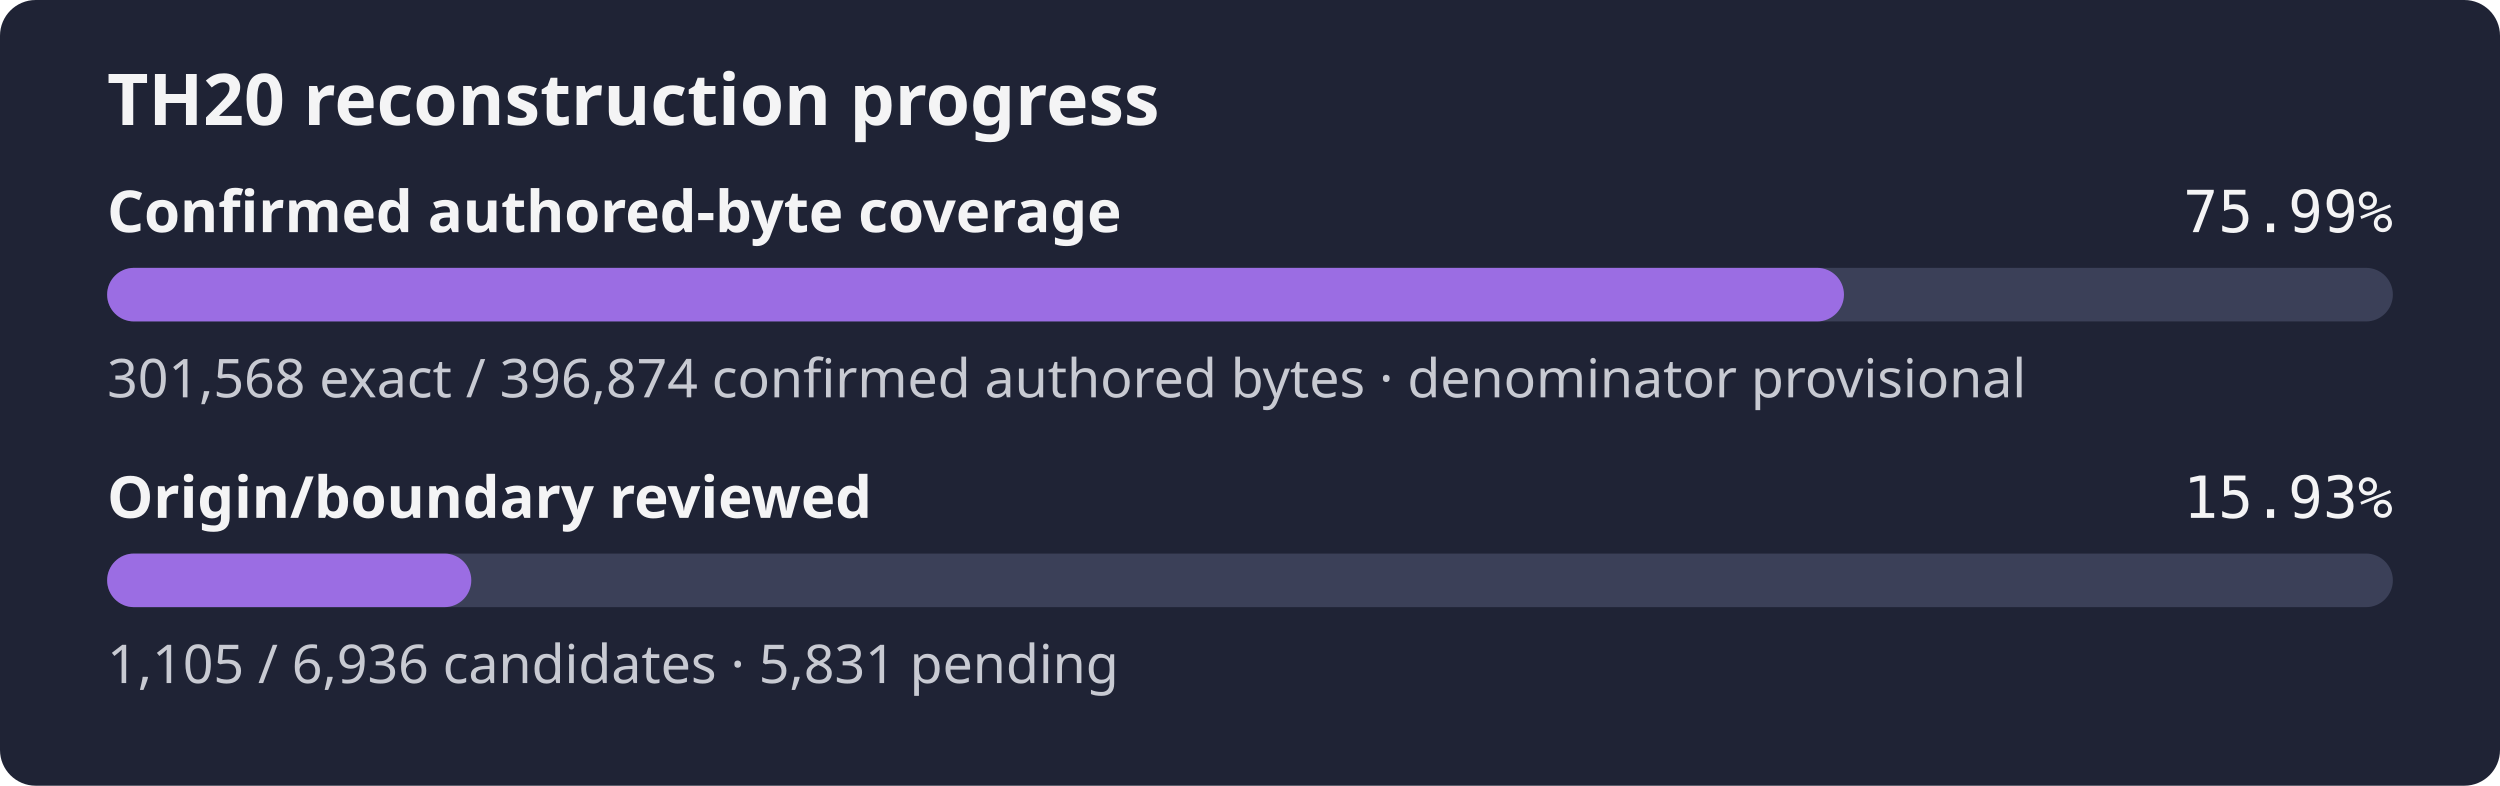
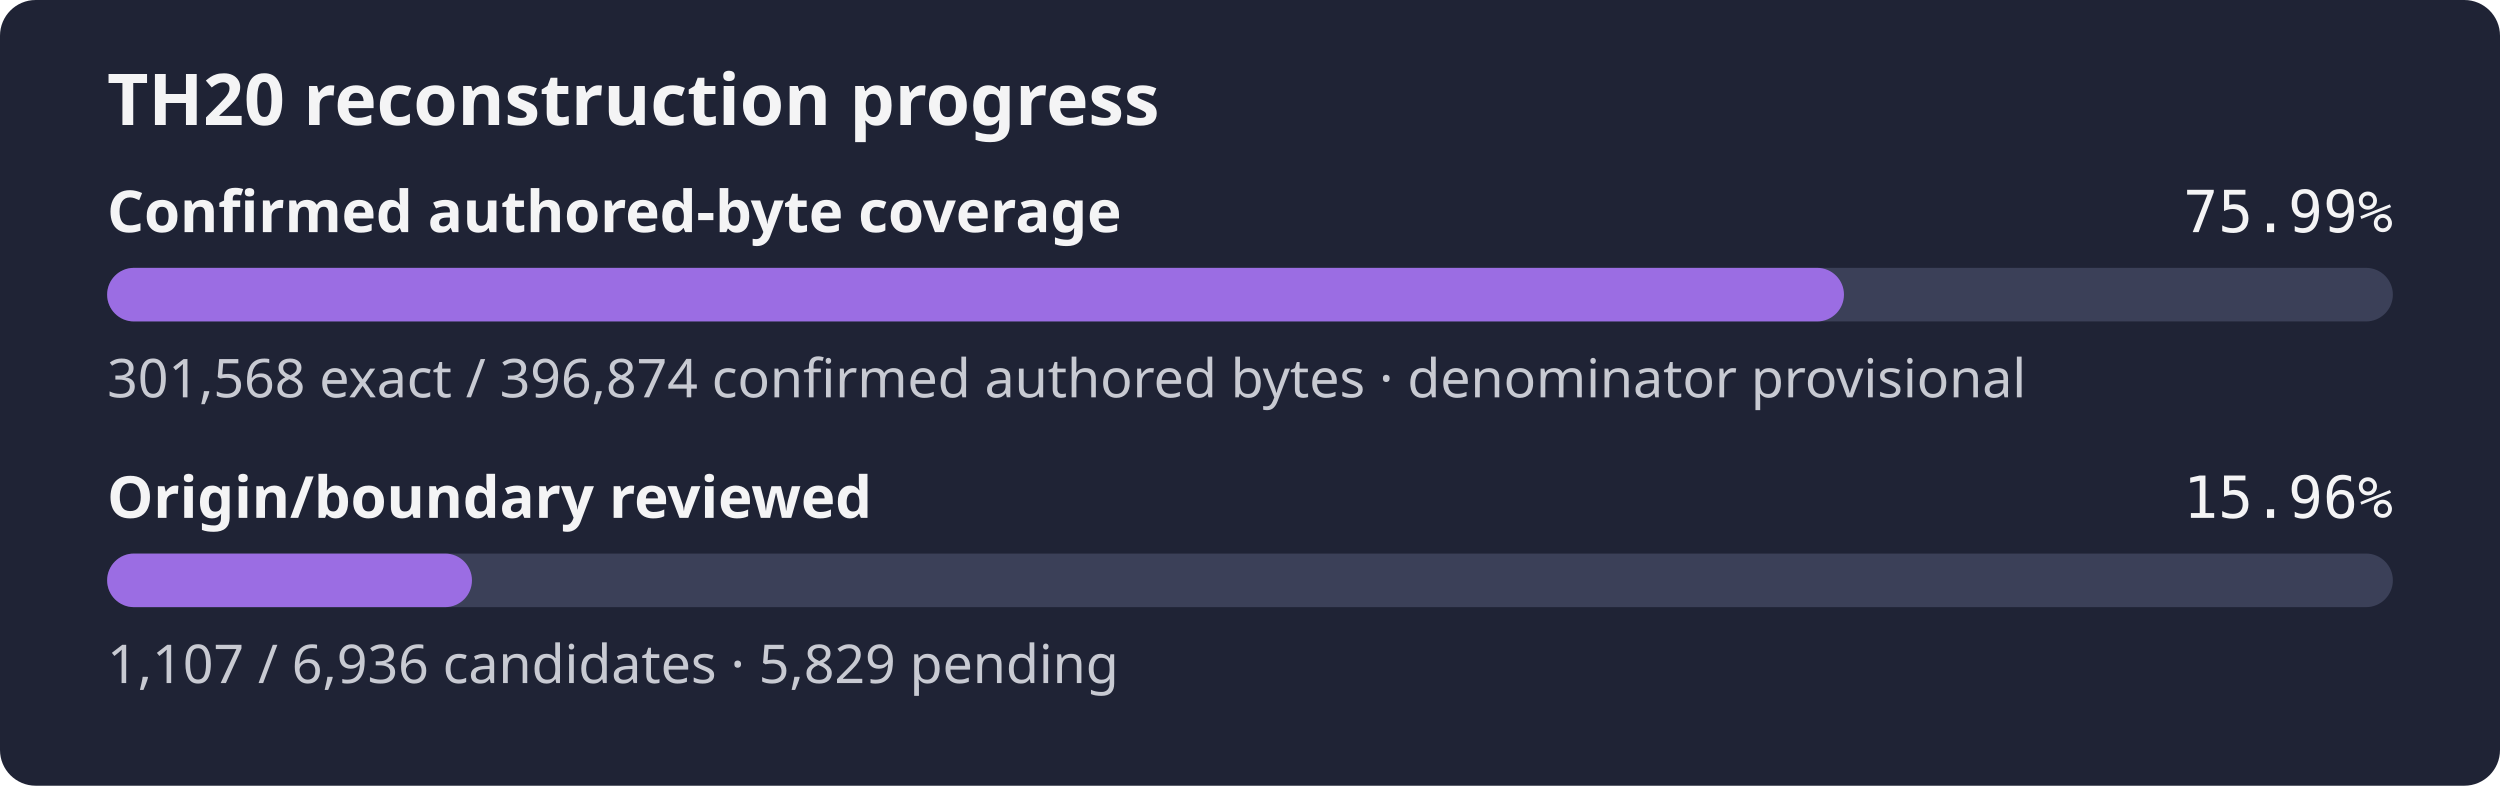
- <svg xmlns="http://www.w3.org/2000/svg" width="560" height="176" role="img" aria-label="TH20 reconstruction progress: 75.99% of the confirmed authored-byte set is exact, origin review 15.93%">
+ <svg xmlns="http://www.w3.org/2000/svg" width="560" height="176" role="img" aria-label="TH20 reconstruction progress: 75.99% of the confirmed authored-byte set is exact, origin review 15.96%">
  <rect width="560" height="176" rx="8" fill="#1f2335" />
  <text x="24" y="28" fill="#f4f4f5" font-family="sans-serif" font-size="16" font-weight="600">TH20 reconstruction progress</text>
  <text x="24" y="52" fill="#f4f4f5" font-family="sans-serif" font-size="13" font-weight="600">Confirmed authored-byte coverage</text>
  <text x="536" y="52" fill="#f4f4f5" text-anchor="end" font-family="monospace" font-size="13">75.99%</text>
  <rect x="24" y="60" width="512" height="12" rx="6" fill="#3b4058" />
  <rect x="24" y="60" width="389.05" height="12" rx="6" fill="#9b6de3" />
  <text x="24" y="89" fill="#c8cad2" font-family="sans-serif" font-size="12">301,568 exact / 396,874 confirmed authored bytes · denominator provisional</text>
  <text x="24" y="116" fill="#f4f4f5" font-family="sans-serif" font-size="13" font-weight="600">Origin/boundary reviewed</text>
-   <text x="536" y="116" fill="#f4f4f5" text-anchor="end" font-family="monospace" font-size="13">15.93%</text>
+   <text x="536" y="116" fill="#f4f4f5" text-anchor="end" font-family="monospace" font-size="13">15.96%</text>
  <rect x="24" y="124" width="512" height="12" rx="6" fill="#3b4058" />
-   <rect x="24" y="124" width="81.57" height="12" rx="6" fill="#9b6de3" />
-   <text x="24" y="153" fill="#c8cad2" font-family="sans-serif" font-size="12">1,105 / 6,936 candidates · 5,831 pending</text>
+   <rect x="24" y="124" width="81.72" height="12" rx="6" fill="#9b6de3" />
+   <text x="24" y="153" fill="#c8cad2" font-family="sans-serif" font-size="12">1,107 / 6,936 candidates · 5,829 pending</text>
</svg>
